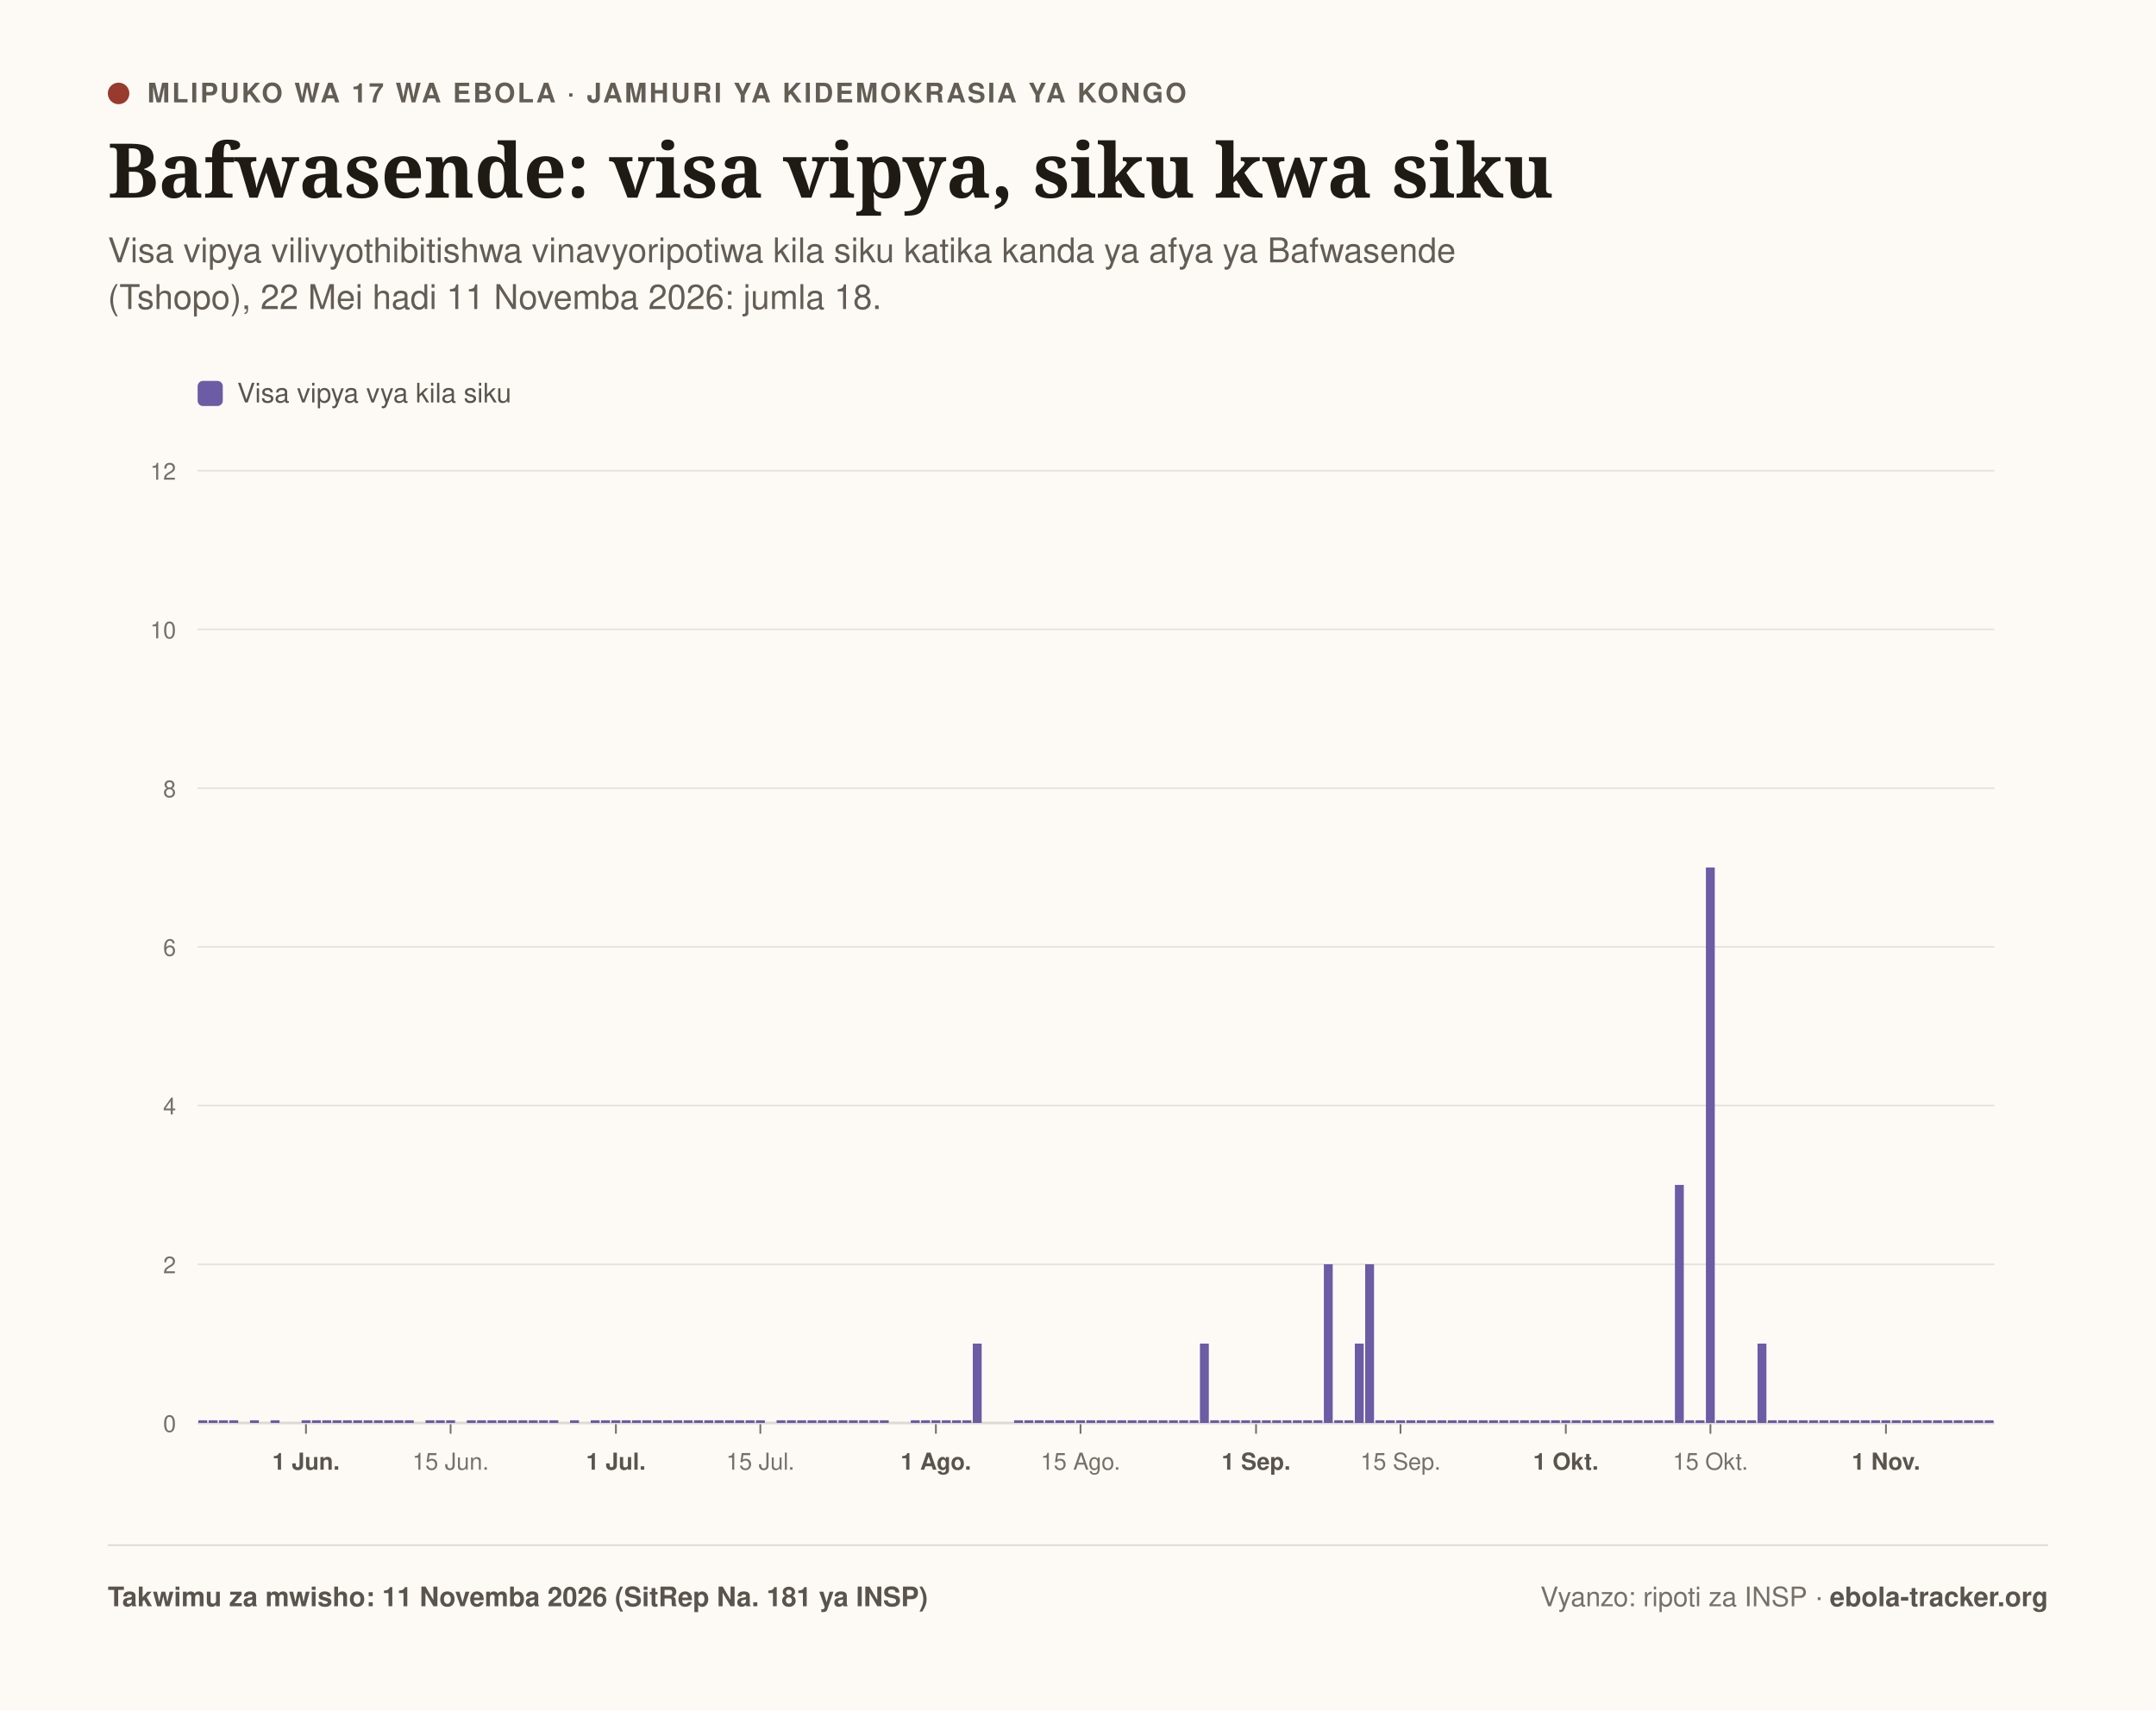
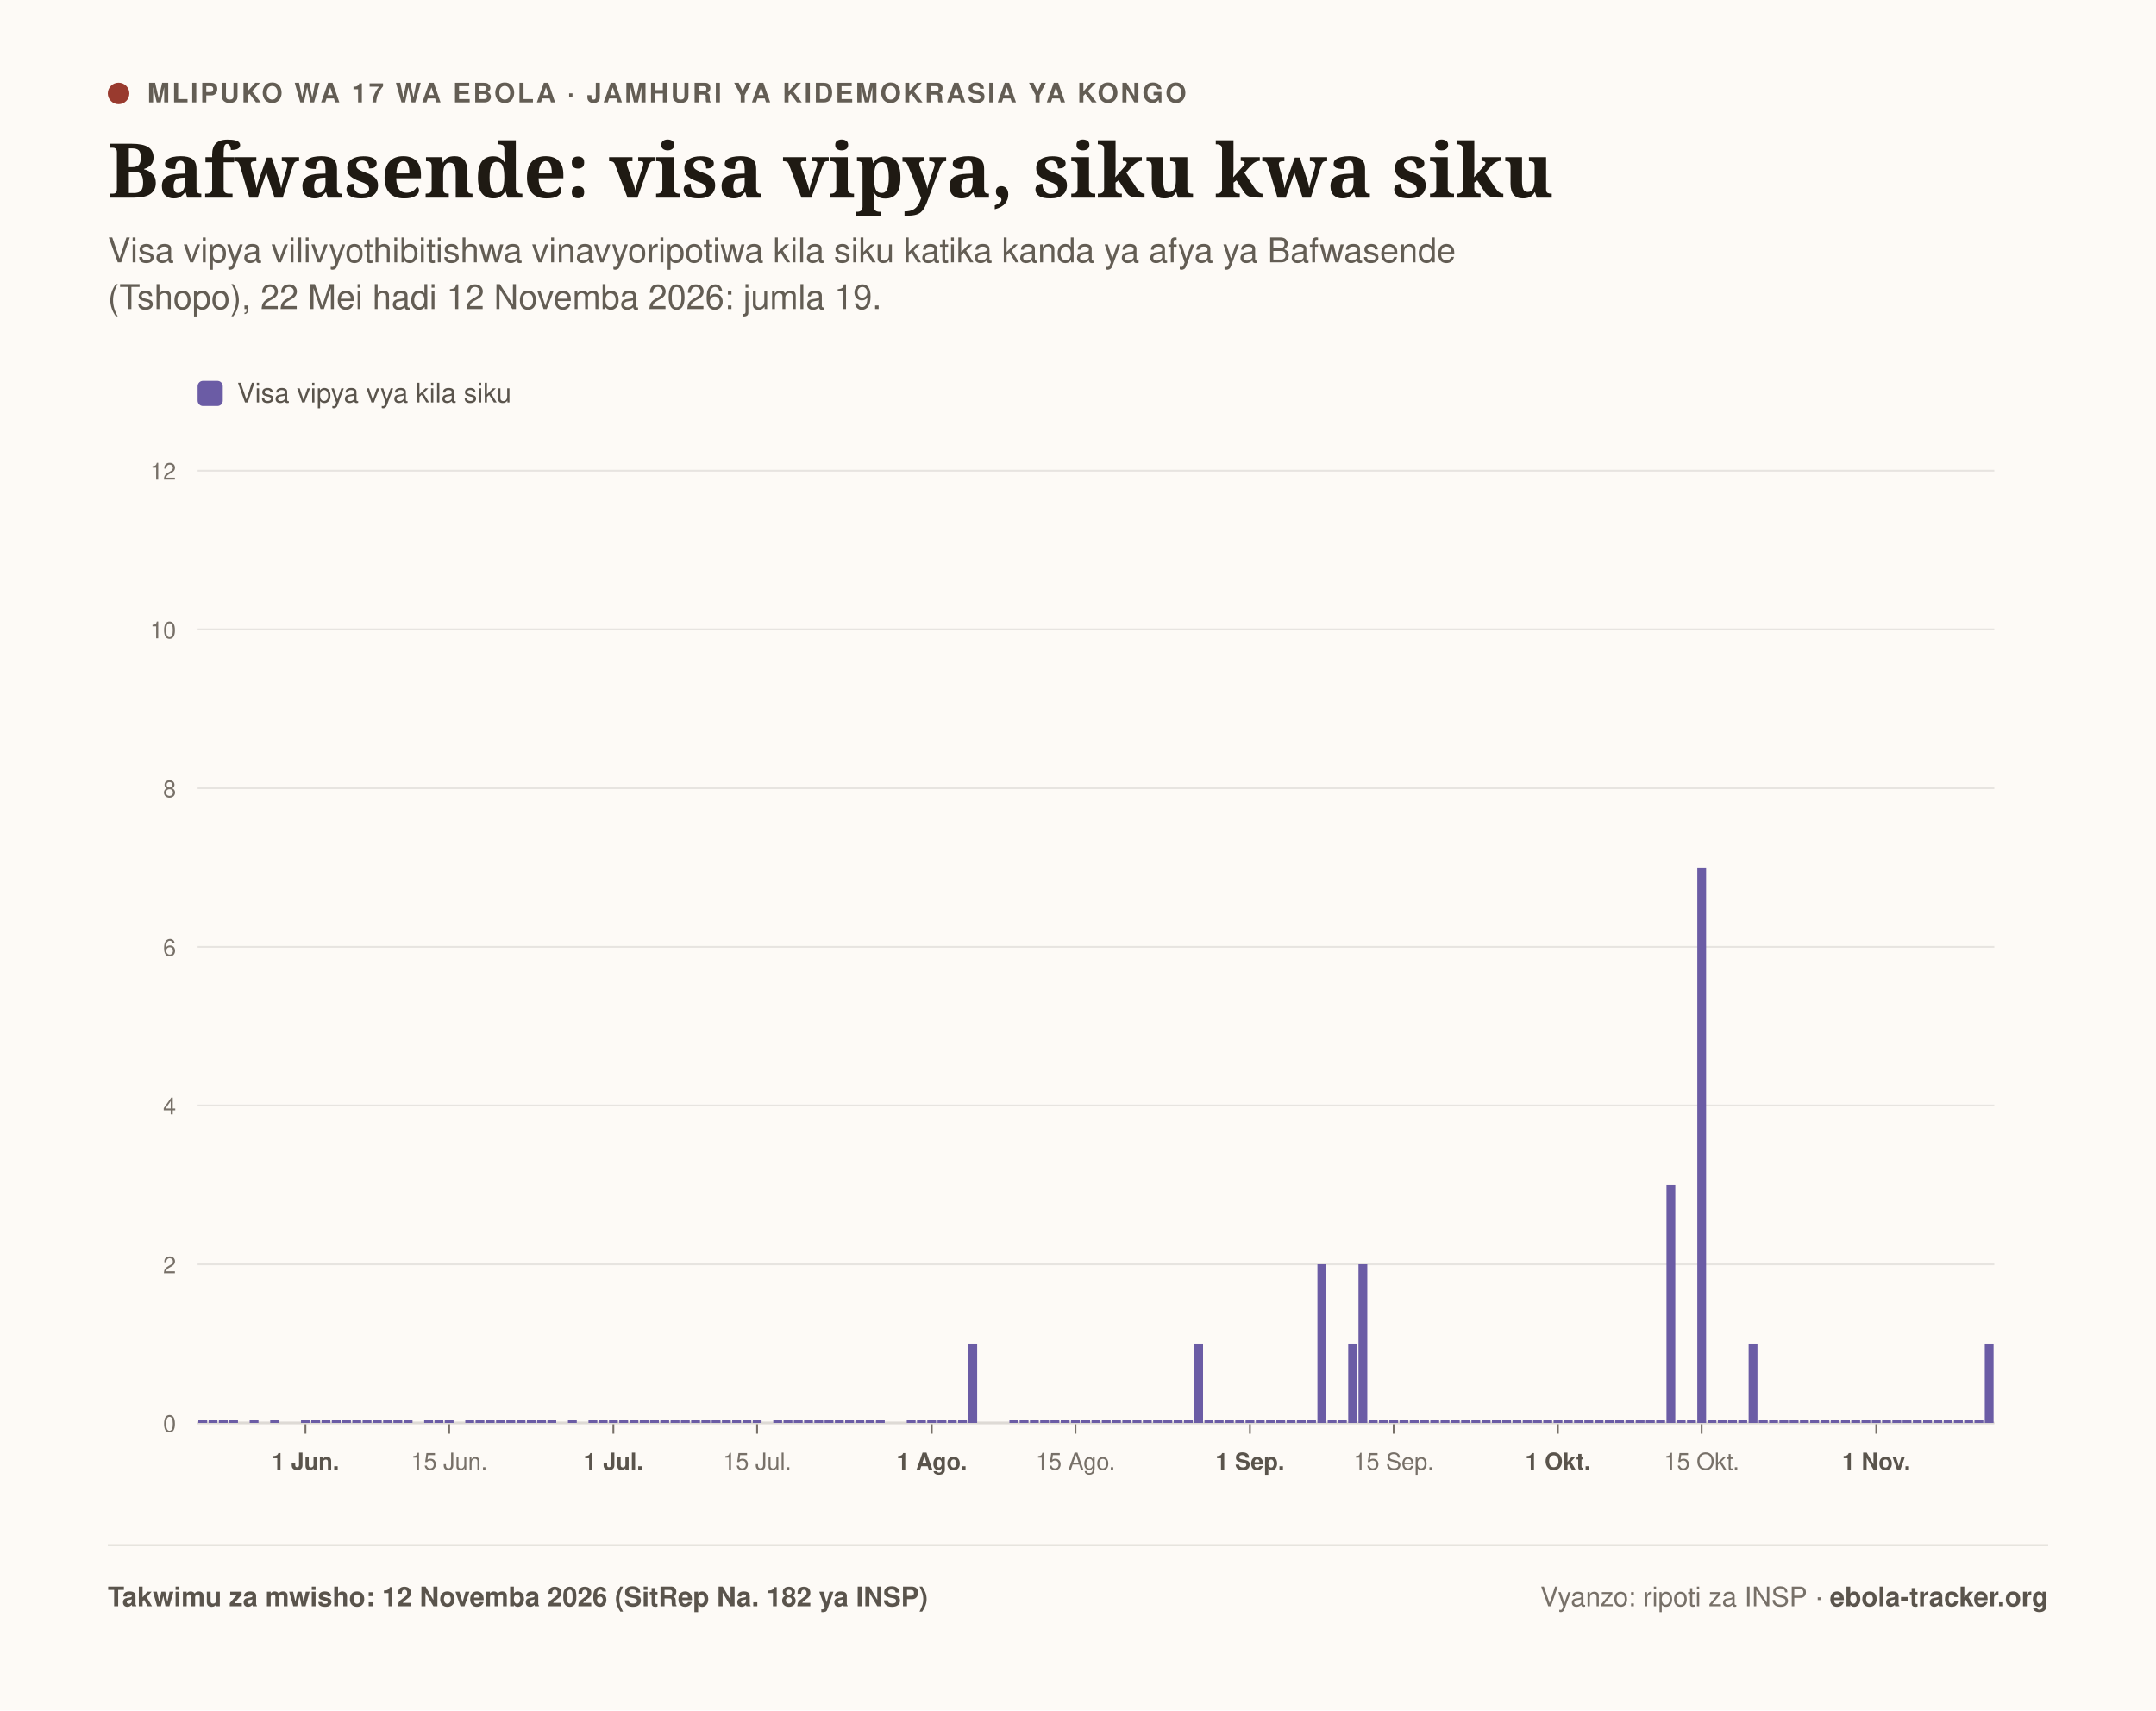
- <svg xmlns="http://www.w3.org/2000/svg" viewBox="0 0 1200 952" role="img" aria-label="Bafwasende: visa vipya, siku kwa siku. Visa vipya vilivyothibitishwa vinavyoripotiwa kila siku katika kanda ya afya ya Bafwasende (Tshopo), 22 Mei hadi 11 Novemba 2026: jumla 18.">
+ <svg xmlns="http://www.w3.org/2000/svg" viewBox="0 0 1200 952" role="img" aria-label="Bafwasende: visa vipya, siku kwa siku. Visa vipya vilivyothibitishwa vinavyoripotiwa kila siku katika kanda ya afya ya Bafwasende (Tshopo), 22 Mei hadi 12 Novemba 2026: jumla 19.">
  <rect width="1200" height="952" fill="#FDFAF6" />
  <circle cx="66" cy="52" r="6" fill="#993A2E" />
  <text x="82.0" y="57.0" font-family="'Public Sans',Helvetica,Arial,sans-serif" font-size="15" font-weight="700" fill="#635D54" text-anchor="start" letter-spacing=".08em">MLIPUKO WA 17 WA EBOLA · JAMHURI YA KIDEMOKRASIA YA KONGO</text>
  <text x="60.0" y="110.0" font-family="'Source Serif 4',Georgia,serif" font-size="42" font-weight="600" fill="#1F1A13" text-anchor="start">Bafwasende: visa vipya, siku kwa siku</text>
  <text x="60.0" y="146.0" font-family="'Public Sans',Helvetica,Arial,sans-serif" font-size="19" font-weight="400" fill="#635D54" text-anchor="start">Visa vipya vilivyothibitishwa vinavyoripotiwa kila siku katika kanda ya afya ya Bafwasende</text>
-   <text x="60.0" y="172.0" font-family="'Public Sans',Helvetica,Arial,sans-serif" font-size="19" font-weight="400" fill="#635D54" text-anchor="start">(Tshopo), 22 Mei hadi 11 Novemba 2026: jumla 18.</text>
+   <text x="60.0" y="172.0" font-family="'Public Sans',Helvetica,Arial,sans-serif" font-size="19" font-weight="400" fill="#635D54" text-anchor="start">(Tshopo), 22 Mei hadi 12 Novemba 2026: jumla 19.</text>
  <rect x="110" y="212" width="14" height="14" rx="3" fill="#6B5CA5" />
  <text x="132.0" y="224.0" font-family="'Public Sans',Helvetica,Arial,sans-serif" font-size="15" font-weight="400" fill="#5A544C" text-anchor="start">Visa vipya vya kila siku</text>
  <line x1="110" x2="1110" y1="792.0" y2="792.0" stroke="#E7E4E0" />
  <text x="98.0" y="797.0" font-family="'Public Sans',Helvetica,Arial,sans-serif" font-size="13" font-weight="400" fill="#777068" text-anchor="end">0</text>
  <line x1="110" x2="1110" y1="703.7" y2="703.7" stroke="#E7E4E0" />
  <text x="98.0" y="708.7" font-family="'Public Sans',Helvetica,Arial,sans-serif" font-size="13" font-weight="400" fill="#777068" text-anchor="end">2</text>
  <line x1="110" x2="1110" y1="615.3" y2="615.3" stroke="#E7E4E0" />
  <text x="98.0" y="620.3" font-family="'Public Sans',Helvetica,Arial,sans-serif" font-size="13" font-weight="400" fill="#777068" text-anchor="end">4</text>
  <line x1="110" x2="1110" y1="527.0" y2="527.0" stroke="#E7E4E0" />
  <text x="98.0" y="532.0" font-family="'Public Sans',Helvetica,Arial,sans-serif" font-size="13" font-weight="400" fill="#777068" text-anchor="end">6</text>
  <line x1="110" x2="1110" y1="438.7" y2="438.7" stroke="#E7E4E0" />
  <text x="98.0" y="443.7" font-family="'Public Sans',Helvetica,Arial,sans-serif" font-size="13" font-weight="400" fill="#777068" text-anchor="end">8</text>
  <line x1="110" x2="1110" y1="350.3" y2="350.3" stroke="#E7E4E0" />
  <text x="98.0" y="355.3" font-family="'Public Sans',Helvetica,Arial,sans-serif" font-size="13" font-weight="400" fill="#777068" text-anchor="end">10</text>
  <line x1="110" x2="1110" y1="262.0" y2="262.0" stroke="#E7E4E0" />
  <text x="98.0" y="267.0" font-family="'Public Sans',Helvetica,Arial,sans-serif" font-size="13" font-weight="400" fill="#777068" text-anchor="end">12</text>
-   <line x1="170.3" x2="170.3" y1="792" y2="798" stroke="#777068" />
-   <text x="170.3" y="818.0" font-family="'Public Sans',Helvetica,Arial,sans-serif" font-size="13" font-weight="600" fill="#5A544C" text-anchor="middle">1 Jun.</text>
-   <line x1="250.8" x2="250.8" y1="792" y2="798" stroke="#777068" />
-   <text x="250.8" y="818.0" font-family="'Public Sans',Helvetica,Arial,sans-serif" font-size="13" font-weight="400" fill="#777068" text-anchor="middle">15 Jun.</text>
-   <line x1="342.8" x2="342.8" y1="792" y2="798" stroke="#777068" />
-   <text x="342.8" y="818.0" font-family="'Public Sans',Helvetica,Arial,sans-serif" font-size="13" font-weight="600" fill="#5A544C" text-anchor="middle">1 Jul.</text>
-   <line x1="423.2" x2="423.2" y1="792" y2="798" stroke="#777068" />
-   <text x="423.2" y="818.0" font-family="'Public Sans',Helvetica,Arial,sans-serif" font-size="13" font-weight="400" fill="#777068" text-anchor="middle">15 Jul.</text>
-   <line x1="520.9" x2="520.9" y1="792" y2="798" stroke="#777068" />
-   <text x="520.9" y="818.0" font-family="'Public Sans',Helvetica,Arial,sans-serif" font-size="13" font-weight="600" fill="#5A544C" text-anchor="middle">1 Ago.</text>
-   <line x1="601.4" x2="601.4" y1="792" y2="798" stroke="#777068" />
-   <text x="601.4" y="818.0" font-family="'Public Sans',Helvetica,Arial,sans-serif" font-size="13" font-weight="400" fill="#777068" text-anchor="middle">15 Ago.</text>
-   <line x1="699.1" x2="699.1" y1="792" y2="798" stroke="#777068" />
-   <text x="699.1" y="818.0" font-family="'Public Sans',Helvetica,Arial,sans-serif" font-size="13" font-weight="600" fill="#5A544C" text-anchor="middle">1 Sep.</text>
-   <line x1="779.5" x2="779.5" y1="792" y2="798" stroke="#777068" />
-   <text x="779.5" y="818.0" font-family="'Public Sans',Helvetica,Arial,sans-serif" font-size="13" font-weight="400" fill="#777068" text-anchor="middle">15 Sep.</text>
-   <line x1="871.5" x2="871.5" y1="792" y2="798" stroke="#777068" />
-   <text x="871.5" y="818.0" font-family="'Public Sans',Helvetica,Arial,sans-serif" font-size="13" font-weight="600" fill="#5A544C" text-anchor="middle">1 Okt.</text>
-   <line x1="952.0" x2="952.0" y1="792" y2="798" stroke="#777068" />
-   <text x="952.0" y="818.0" font-family="'Public Sans',Helvetica,Arial,sans-serif" font-size="13" font-weight="400" fill="#777068" text-anchor="middle">15 Okt.</text>
-   <line x1="1049.7" x2="1049.7" y1="792" y2="798" stroke="#777068" />
-   <text x="1049.7" y="818.0" font-family="'Public Sans',Helvetica,Arial,sans-serif" font-size="13" font-weight="600" fill="#5A544C" text-anchor="middle">1 Nov.</text>
+   <line x1="170.0" x2="170.0" y1="792" y2="798" stroke="#777068" />
+   <text x="170.0" y="818.0" font-family="'Public Sans',Helvetica,Arial,sans-serif" font-size="13" font-weight="600" fill="#5A544C" text-anchor="middle">1 Jun.</text>
+   <line x1="250.0" x2="250.0" y1="792" y2="798" stroke="#777068" />
+   <text x="250.0" y="818.0" font-family="'Public Sans',Helvetica,Arial,sans-serif" font-size="13" font-weight="400" fill="#777068" text-anchor="middle">15 Jun.</text>
+   <line x1="341.4" x2="341.4" y1="792" y2="798" stroke="#777068" />
+   <text x="341.4" y="818.0" font-family="'Public Sans',Helvetica,Arial,sans-serif" font-size="13" font-weight="600" fill="#5A544C" text-anchor="middle">1 Jul.</text>
+   <line x1="421.4" x2="421.4" y1="792" y2="798" stroke="#777068" />
+   <text x="421.4" y="818.0" font-family="'Public Sans',Helvetica,Arial,sans-serif" font-size="13" font-weight="400" fill="#777068" text-anchor="middle">15 Jul.</text>
+   <line x1="518.6" x2="518.6" y1="792" y2="798" stroke="#777068" />
+   <text x="518.6" y="818.0" font-family="'Public Sans',Helvetica,Arial,sans-serif" font-size="13" font-weight="600" fill="#5A544C" text-anchor="middle">1 Ago.</text>
+   <line x1="598.6" x2="598.6" y1="792" y2="798" stroke="#777068" />
+   <text x="598.6" y="818.0" font-family="'Public Sans',Helvetica,Arial,sans-serif" font-size="13" font-weight="400" fill="#777068" text-anchor="middle">15 Ago.</text>
+   <line x1="695.7" x2="695.7" y1="792" y2="798" stroke="#777068" />
+   <text x="695.7" y="818.0" font-family="'Public Sans',Helvetica,Arial,sans-serif" font-size="13" font-weight="600" fill="#5A544C" text-anchor="middle">1 Sep.</text>
+   <line x1="775.7" x2="775.7" y1="792" y2="798" stroke="#777068" />
+   <text x="775.7" y="818.0" font-family="'Public Sans',Helvetica,Arial,sans-serif" font-size="13" font-weight="400" fill="#777068" text-anchor="middle">15 Sep.</text>
+   <line x1="867.1" x2="867.1" y1="792" y2="798" stroke="#777068" />
+   <text x="867.1" y="818.0" font-family="'Public Sans',Helvetica,Arial,sans-serif" font-size="13" font-weight="600" fill="#5A544C" text-anchor="middle">1 Okt.</text>
+   <line x1="947.1" x2="947.1" y1="792" y2="798" stroke="#777068" />
+   <text x="947.1" y="818.0" font-family="'Public Sans',Helvetica,Arial,sans-serif" font-size="13" font-weight="400" fill="#777068" text-anchor="middle">15 Okt.</text>
+   <line x1="1044.3" x2="1044.3" y1="792" y2="798" stroke="#777068" />
+   <text x="1044.3" y="818.0" font-family="'Public Sans',Helvetica,Arial,sans-serif" font-size="13" font-weight="600" fill="#5A544C" text-anchor="middle">1 Nov.</text>
  <line x1="110" x2="1110" y1="792" y2="792" stroke="#DEDAD5" stroke-width="1.5" />
-   <rect x="110.40" y="790.50" width="4.94" height="1.50" fill="#6B5CA5" />
-   <rect x="116.15" y="790.50" width="4.94" height="1.50" fill="#6B5CA5" />
-   <rect x="121.90" y="790.50" width="4.94" height="1.50" fill="#6B5CA5" />
-   <rect x="127.64" y="790.50" width="4.94" height="1.50" fill="#6B5CA5" />
-   <rect x="139.14" y="790.50" width="4.94" height="1.50" fill="#6B5CA5" />
-   <rect x="150.63" y="790.50" width="4.94" height="1.50" fill="#6B5CA5" />
-   <rect x="167.87" y="790.50" width="4.94" height="1.50" fill="#6B5CA5" />
-   <rect x="173.62" y="790.50" width="4.94" height="1.50" fill="#6B5CA5" />
-   <rect x="179.37" y="790.50" width="4.94" height="1.50" fill="#6B5CA5" />
-   <rect x="185.11" y="790.50" width="4.94" height="1.50" fill="#6B5CA5" />
-   <rect x="190.86" y="790.50" width="4.94" height="1.50" fill="#6B5CA5" />
-   <rect x="196.61" y="790.50" width="4.94" height="1.50" fill="#6B5CA5" />
-   <rect x="202.36" y="790.50" width="4.94" height="1.50" fill="#6B5CA5" />
-   <rect x="208.10" y="790.50" width="4.94" height="1.50" fill="#6B5CA5" />
-   <rect x="213.85" y="790.50" width="4.94" height="1.50" fill="#6B5CA5" />
-   <rect x="219.60" y="790.50" width="4.94" height="1.50" fill="#6B5CA5" />
-   <rect x="225.34" y="790.50" width="4.94" height="1.50" fill="#6B5CA5" />
-   <rect x="236.84" y="790.50" width="4.94" height="1.50" fill="#6B5CA5" />
-   <rect x="242.59" y="790.50" width="4.94" height="1.50" fill="#6B5CA5" />
-   <rect x="248.33" y="790.50" width="4.94" height="1.50" fill="#6B5CA5" />
-   <rect x="259.83" y="790.50" width="4.94" height="1.50" fill="#6B5CA5" />
-   <rect x="265.57" y="790.50" width="4.94" height="1.50" fill="#6B5CA5" />
-   <rect x="271.32" y="790.50" width="4.94" height="1.50" fill="#6B5CA5" />
-   <rect x="277.07" y="790.50" width="4.94" height="1.50" fill="#6B5CA5" />
-   <rect x="282.82" y="790.50" width="4.94" height="1.50" fill="#6B5CA5" />
-   <rect x="288.56" y="790.50" width="4.94" height="1.50" fill="#6B5CA5" />
-   <rect x="294.31" y="790.50" width="4.94" height="1.50" fill="#6B5CA5" />
-   <rect x="300.06" y="790.50" width="4.94" height="1.50" fill="#6B5CA5" />
-   <rect x="305.80" y="790.50" width="4.94" height="1.50" fill="#6B5CA5" />
-   <rect x="317.30" y="790.50" width="4.94" height="1.50" fill="#6B5CA5" />
-   <rect x="328.79" y="790.50" width="4.94" height="1.50" fill="#6B5CA5" />
-   <rect x="334.54" y="790.50" width="4.94" height="1.50" fill="#6B5CA5" />
-   <rect x="340.29" y="790.50" width="4.94" height="1.50" fill="#6B5CA5" />
-   <rect x="346.03" y="790.50" width="4.94" height="1.50" fill="#6B5CA5" />
-   <rect x="351.78" y="790.50" width="4.94" height="1.50" fill="#6B5CA5" />
-   <rect x="357.53" y="790.50" width="4.94" height="1.50" fill="#6B5CA5" />
-   <rect x="363.28" y="790.50" width="4.94" height="1.50" fill="#6B5CA5" />
-   <rect x="369.02" y="790.50" width="4.94" height="1.50" fill="#6B5CA5" />
-   <rect x="374.77" y="790.50" width="4.94" height="1.50" fill="#6B5CA5" />
-   <rect x="380.52" y="790.50" width="4.94" height="1.50" fill="#6B5CA5" />
-   <rect x="386.26" y="790.50" width="4.94" height="1.50" fill="#6B5CA5" />
-   <rect x="392.01" y="790.50" width="4.94" height="1.50" fill="#6B5CA5" />
-   <rect x="397.76" y="790.50" width="4.94" height="1.50" fill="#6B5CA5" />
-   <rect x="403.51" y="790.50" width="4.94" height="1.50" fill="#6B5CA5" />
-   <rect x="409.25" y="790.50" width="4.94" height="1.50" fill="#6B5CA5" />
-   <rect x="415.00" y="790.50" width="4.94" height="1.50" fill="#6B5CA5" />
-   <rect x="420.75" y="790.50" width="4.94" height="1.50" fill="#6B5CA5" />
-   <rect x="432.24" y="790.50" width="4.94" height="1.50" fill="#6B5CA5" />
-   <rect x="437.99" y="790.50" width="4.94" height="1.50" fill="#6B5CA5" />
-   <rect x="443.74" y="790.50" width="4.94" height="1.50" fill="#6B5CA5" />
-   <rect x="449.48" y="790.50" width="4.94" height="1.50" fill="#6B5CA5" />
-   <rect x="455.23" y="790.50" width="4.94" height="1.50" fill="#6B5CA5" />
-   <rect x="460.98" y="790.50" width="4.94" height="1.50" fill="#6B5CA5" />
-   <rect x="466.72" y="790.50" width="4.94" height="1.50" fill="#6B5CA5" />
-   <rect x="472.47" y="790.50" width="4.94" height="1.50" fill="#6B5CA5" />
-   <rect x="478.22" y="790.50" width="4.94" height="1.50" fill="#6B5CA5" />
-   <rect x="483.97" y="790.50" width="4.94" height="1.50" fill="#6B5CA5" />
-   <rect x="489.71" y="790.50" width="4.94" height="1.50" fill="#6B5CA5" />
-   <rect x="506.95" y="790.50" width="4.94" height="1.50" fill="#6B5CA5" />
-   <rect x="512.70" y="790.50" width="4.94" height="1.50" fill="#6B5CA5" />
-   <rect x="518.45" y="790.50" width="4.94" height="1.50" fill="#6B5CA5" />
-   <rect x="524.20" y="790.50" width="4.94" height="1.50" fill="#6B5CA5" />
-   <rect x="529.94" y="790.50" width="4.94" height="1.50" fill="#6B5CA5" />
-   <rect x="535.69" y="790.50" width="4.94" height="1.50" fill="#6B5CA5" />
-   <rect x="541.44" y="747.83" width="4.94" height="44.17" fill="#6B5CA5" />
-   <rect x="564.43" y="790.50" width="4.94" height="1.50" fill="#6B5CA5" />
-   <rect x="570.17" y="790.50" width="4.94" height="1.50" fill="#6B5CA5" />
-   <rect x="575.92" y="790.50" width="4.94" height="1.50" fill="#6B5CA5" />
-   <rect x="581.67" y="790.50" width="4.94" height="1.50" fill="#6B5CA5" />
-   <rect x="587.41" y="790.50" width="4.94" height="1.50" fill="#6B5CA5" />
-   <rect x="593.16" y="790.50" width="4.94" height="1.50" fill="#6B5CA5" />
-   <rect x="598.91" y="790.50" width="4.94" height="1.50" fill="#6B5CA5" />
-   <rect x="604.66" y="790.50" width="4.94" height="1.50" fill="#6B5CA5" />
-   <rect x="610.40" y="790.50" width="4.94" height="1.50" fill="#6B5CA5" />
-   <rect x="616.15" y="790.50" width="4.94" height="1.50" fill="#6B5CA5" />
-   <rect x="621.90" y="790.50" width="4.94" height="1.50" fill="#6B5CA5" />
-   <rect x="627.64" y="790.50" width="4.94" height="1.50" fill="#6B5CA5" />
-   <rect x="633.39" y="790.50" width="4.94" height="1.50" fill="#6B5CA5" />
-   <rect x="639.14" y="790.50" width="4.94" height="1.50" fill="#6B5CA5" />
-   <rect x="644.89" y="790.50" width="4.94" height="1.50" fill="#6B5CA5" />
-   <rect x="650.63" y="790.50" width="4.94" height="1.50" fill="#6B5CA5" />
-   <rect x="656.38" y="790.50" width="4.94" height="1.50" fill="#6B5CA5" />
-   <rect x="662.13" y="790.50" width="4.94" height="1.50" fill="#6B5CA5" />
-   <rect x="667.87" y="747.83" width="4.94" height="44.17" fill="#6B5CA5" />
-   <rect x="673.62" y="790.50" width="4.94" height="1.50" fill="#6B5CA5" />
-   <rect x="679.37" y="790.50" width="4.94" height="1.50" fill="#6B5CA5" />
-   <rect x="685.11" y="790.50" width="4.94" height="1.50" fill="#6B5CA5" />
-   <rect x="690.86" y="790.50" width="4.94" height="1.50" fill="#6B5CA5" />
-   <rect x="696.61" y="790.50" width="4.94" height="1.50" fill="#6B5CA5" />
-   <rect x="702.36" y="790.50" width="4.94" height="1.50" fill="#6B5CA5" />
-   <rect x="708.10" y="790.50" width="4.94" height="1.50" fill="#6B5CA5" />
-   <rect x="713.85" y="790.50" width="4.94" height="1.50" fill="#6B5CA5" />
-   <rect x="719.60" y="790.50" width="4.94" height="1.50" fill="#6B5CA5" />
-   <rect x="725.34" y="790.50" width="4.94" height="1.50" fill="#6B5CA5" />
-   <rect x="731.09" y="790.50" width="4.94" height="1.50" fill="#6B5CA5" />
-   <rect x="736.84" y="703.67" width="4.94" height="88.33" fill="#6B5CA5" />
-   <rect x="742.59" y="790.50" width="4.94" height="1.50" fill="#6B5CA5" />
-   <rect x="748.33" y="790.50" width="4.94" height="1.50" fill="#6B5CA5" />
-   <rect x="754.08" y="747.83" width="4.94" height="44.17" fill="#6B5CA5" />
-   <rect x="759.83" y="703.67" width="4.94" height="88.33" fill="#6B5CA5" />
-   <rect x="765.57" y="790.50" width="4.94" height="1.50" fill="#6B5CA5" />
-   <rect x="771.32" y="790.50" width="4.94" height="1.50" fill="#6B5CA5" />
-   <rect x="777.07" y="790.50" width="4.94" height="1.50" fill="#6B5CA5" />
-   <rect x="782.82" y="790.50" width="4.94" height="1.50" fill="#6B5CA5" />
-   <rect x="788.56" y="790.50" width="4.94" height="1.50" fill="#6B5CA5" />
-   <rect x="794.31" y="790.50" width="4.94" height="1.50" fill="#6B5CA5" />
-   <rect x="800.06" y="790.50" width="4.94" height="1.50" fill="#6B5CA5" />
-   <rect x="805.80" y="790.50" width="4.94" height="1.50" fill="#6B5CA5" />
-   <rect x="811.55" y="790.50" width="4.94" height="1.50" fill="#6B5CA5" />
-   <rect x="817.30" y="790.50" width="4.94" height="1.50" fill="#6B5CA5" />
-   <rect x="823.05" y="790.50" width="4.94" height="1.50" fill="#6B5CA5" />
-   <rect x="828.79" y="790.50" width="4.94" height="1.50" fill="#6B5CA5" />
-   <rect x="834.54" y="790.50" width="4.94" height="1.50" fill="#6B5CA5" />
-   <rect x="840.29" y="790.50" width="4.94" height="1.50" fill="#6B5CA5" />
-   <rect x="846.03" y="790.50" width="4.94" height="1.50" fill="#6B5CA5" />
-   <rect x="851.78" y="790.50" width="4.94" height="1.50" fill="#6B5CA5" />
-   <rect x="857.53" y="790.50" width="4.94" height="1.50" fill="#6B5CA5" />
-   <rect x="863.28" y="790.50" width="4.94" height="1.50" fill="#6B5CA5" />
-   <rect x="869.02" y="790.50" width="4.94" height="1.50" fill="#6B5CA5" />
-   <rect x="874.77" y="790.50" width="4.94" height="1.50" fill="#6B5CA5" />
-   <rect x="880.52" y="790.50" width="4.94" height="1.50" fill="#6B5CA5" />
-   <rect x="886.26" y="790.50" width="4.94" height="1.50" fill="#6B5CA5" />
-   <rect x="892.01" y="790.50" width="4.94" height="1.50" fill="#6B5CA5" />
-   <rect x="897.76" y="790.50" width="4.94" height="1.50" fill="#6B5CA5" />
-   <rect x="903.51" y="790.50" width="4.94" height="1.50" fill="#6B5CA5" />
-   <rect x="909.25" y="790.50" width="4.94" height="1.50" fill="#6B5CA5" />
-   <rect x="915.00" y="790.50" width="4.94" height="1.50" fill="#6B5CA5" />
-   <rect x="920.75" y="790.50" width="4.94" height="1.50" fill="#6B5CA5" />
-   <rect x="926.49" y="790.50" width="4.94" height="1.50" fill="#6B5CA5" />
-   <rect x="932.24" y="659.50" width="4.94" height="132.50" fill="#6B5CA5" />
-   <rect x="937.99" y="790.50" width="4.94" height="1.50" fill="#6B5CA5" />
-   <rect x="943.74" y="790.50" width="4.94" height="1.50" fill="#6B5CA5" />
-   <rect x="949.48" y="482.83" width="4.94" height="309.17" fill="#6B5CA5" />
-   <rect x="955.23" y="790.50" width="4.94" height="1.50" fill="#6B5CA5" />
-   <rect x="960.98" y="790.50" width="4.94" height="1.50" fill="#6B5CA5" />
-   <rect x="966.72" y="790.50" width="4.94" height="1.50" fill="#6B5CA5" />
-   <rect x="972.47" y="790.50" width="4.94" height="1.50" fill="#6B5CA5" />
-   <rect x="978.22" y="747.83" width="4.94" height="44.17" fill="#6B5CA5" />
-   <rect x="983.97" y="790.50" width="4.94" height="1.50" fill="#6B5CA5" />
-   <rect x="989.71" y="790.50" width="4.94" height="1.50" fill="#6B5CA5" />
-   <rect x="995.46" y="790.50" width="4.94" height="1.50" fill="#6B5CA5" />
-   <rect x="1001.21" y="790.50" width="4.94" height="1.50" fill="#6B5CA5" />
-   <rect x="1006.95" y="790.50" width="4.94" height="1.50" fill="#6B5CA5" />
-   <rect x="1012.70" y="790.50" width="4.94" height="1.50" fill="#6B5CA5" />
-   <rect x="1018.45" y="790.50" width="4.94" height="1.50" fill="#6B5CA5" />
-   <rect x="1024.20" y="790.50" width="4.94" height="1.50" fill="#6B5CA5" />
-   <rect x="1029.94" y="790.50" width="4.94" height="1.50" fill="#6B5CA5" />
-   <rect x="1035.69" y="790.50" width="4.94" height="1.50" fill="#6B5CA5" />
-   <rect x="1041.44" y="790.50" width="4.94" height="1.50" fill="#6B5CA5" />
-   <rect x="1047.18" y="790.50" width="4.94" height="1.50" fill="#6B5CA5" />
-   <rect x="1052.93" y="790.50" width="4.94" height="1.50" fill="#6B5CA5" />
-   <rect x="1058.68" y="790.50" width="4.94" height="1.50" fill="#6B5CA5" />
-   <rect x="1064.43" y="790.50" width="4.94" height="1.50" fill="#6B5CA5" />
-   <rect x="1070.17" y="790.50" width="4.94" height="1.50" fill="#6B5CA5" />
-   <rect x="1075.92" y="790.50" width="4.94" height="1.50" fill="#6B5CA5" />
-   <rect x="1081.67" y="790.50" width="4.94" height="1.50" fill="#6B5CA5" />
-   <rect x="1087.41" y="790.50" width="4.94" height="1.50" fill="#6B5CA5" />
-   <rect x="1093.16" y="790.50" width="4.94" height="1.50" fill="#6B5CA5" />
-   <rect x="1098.91" y="790.50" width="4.94" height="1.50" fill="#6B5CA5" />
-   <rect x="1104.66" y="790.50" width="4.94" height="1.50" fill="#6B5CA5" />
+   <rect x="110.40" y="790.50" width="4.91" height="1.50" fill="#6B5CA5" />
+   <rect x="116.11" y="790.50" width="4.91" height="1.50" fill="#6B5CA5" />
+   <rect x="121.83" y="790.50" width="4.91" height="1.50" fill="#6B5CA5" />
+   <rect x="127.54" y="790.50" width="4.91" height="1.50" fill="#6B5CA5" />
+   <rect x="138.97" y="790.50" width="4.91" height="1.50" fill="#6B5CA5" />
+   <rect x="150.40" y="790.50" width="4.91" height="1.50" fill="#6B5CA5" />
+   <rect x="167.54" y="790.50" width="4.91" height="1.50" fill="#6B5CA5" />
+   <rect x="173.26" y="790.50" width="4.91" height="1.50" fill="#6B5CA5" />
+   <rect x="178.97" y="790.50" width="4.91" height="1.50" fill="#6B5CA5" />
+   <rect x="184.69" y="790.50" width="4.91" height="1.50" fill="#6B5CA5" />
+   <rect x="190.40" y="790.50" width="4.91" height="1.50" fill="#6B5CA5" />
+   <rect x="196.11" y="790.50" width="4.91" height="1.50" fill="#6B5CA5" />
+   <rect x="201.83" y="790.50" width="4.91" height="1.50" fill="#6B5CA5" />
+   <rect x="207.54" y="790.50" width="4.91" height="1.50" fill="#6B5CA5" />
+   <rect x="213.26" y="790.50" width="4.91" height="1.50" fill="#6B5CA5" />
+   <rect x="218.97" y="790.50" width="4.91" height="1.50" fill="#6B5CA5" />
+   <rect x="224.69" y="790.50" width="4.91" height="1.50" fill="#6B5CA5" />
+   <rect x="236.11" y="790.50" width="4.91" height="1.50" fill="#6B5CA5" />
+   <rect x="241.83" y="790.50" width="4.91" height="1.50" fill="#6B5CA5" />
+   <rect x="247.54" y="790.50" width="4.91" height="1.50" fill="#6B5CA5" />
+   <rect x="258.97" y="790.50" width="4.91" height="1.50" fill="#6B5CA5" />
+   <rect x="264.69" y="790.50" width="4.91" height="1.50" fill="#6B5CA5" />
+   <rect x="270.40" y="790.50" width="4.91" height="1.50" fill="#6B5CA5" />
+   <rect x="276.11" y="790.50" width="4.91" height="1.50" fill="#6B5CA5" />
+   <rect x="281.83" y="790.50" width="4.91" height="1.50" fill="#6B5CA5" />
+   <rect x="287.54" y="790.50" width="4.91" height="1.50" fill="#6B5CA5" />
+   <rect x="293.26" y="790.50" width="4.91" height="1.50" fill="#6B5CA5" />
+   <rect x="298.97" y="790.50" width="4.91" height="1.50" fill="#6B5CA5" />
+   <rect x="304.69" y="790.50" width="4.91" height="1.50" fill="#6B5CA5" />
+   <rect x="316.11" y="790.50" width="4.91" height="1.50" fill="#6B5CA5" />
+   <rect x="327.54" y="790.50" width="4.91" height="1.50" fill="#6B5CA5" />
+   <rect x="333.26" y="790.50" width="4.91" height="1.50" fill="#6B5CA5" />
+   <rect x="338.97" y="790.50" width="4.91" height="1.50" fill="#6B5CA5" />
+   <rect x="344.69" y="790.50" width="4.91" height="1.50" fill="#6B5CA5" />
+   <rect x="350.40" y="790.50" width="4.91" height="1.50" fill="#6B5CA5" />
+   <rect x="356.11" y="790.50" width="4.91" height="1.50" fill="#6B5CA5" />
+   <rect x="361.83" y="790.50" width="4.91" height="1.50" fill="#6B5CA5" />
+   <rect x="367.54" y="790.50" width="4.91" height="1.50" fill="#6B5CA5" />
+   <rect x="373.26" y="790.50" width="4.91" height="1.50" fill="#6B5CA5" />
+   <rect x="378.97" y="790.50" width="4.91" height="1.50" fill="#6B5CA5" />
+   <rect x="384.69" y="790.50" width="4.91" height="1.50" fill="#6B5CA5" />
+   <rect x="390.40" y="790.50" width="4.91" height="1.50" fill="#6B5CA5" />
+   <rect x="396.11" y="790.50" width="4.91" height="1.50" fill="#6B5CA5" />
+   <rect x="401.83" y="790.50" width="4.91" height="1.50" fill="#6B5CA5" />
+   <rect x="407.54" y="790.50" width="4.91" height="1.50" fill="#6B5CA5" />
+   <rect x="413.26" y="790.50" width="4.91" height="1.50" fill="#6B5CA5" />
+   <rect x="418.97" y="790.50" width="4.91" height="1.50" fill="#6B5CA5" />
+   <rect x="430.40" y="790.50" width="4.91" height="1.50" fill="#6B5CA5" />
+   <rect x="436.11" y="790.50" width="4.91" height="1.50" fill="#6B5CA5" />
+   <rect x="441.83" y="790.50" width="4.91" height="1.50" fill="#6B5CA5" />
+   <rect x="447.54" y="790.50" width="4.91" height="1.50" fill="#6B5CA5" />
+   <rect x="453.26" y="790.50" width="4.91" height="1.50" fill="#6B5CA5" />
+   <rect x="458.97" y="790.50" width="4.91" height="1.50" fill="#6B5CA5" />
+   <rect x="464.69" y="790.50" width="4.91" height="1.50" fill="#6B5CA5" />
+   <rect x="470.40" y="790.50" width="4.91" height="1.50" fill="#6B5CA5" />
+   <rect x="476.11" y="790.50" width="4.91" height="1.50" fill="#6B5CA5" />
+   <rect x="481.83" y="790.50" width="4.91" height="1.50" fill="#6B5CA5" />
+   <rect x="487.54" y="790.50" width="4.91" height="1.50" fill="#6B5CA5" />
+   <rect x="504.69" y="790.50" width="4.91" height="1.50" fill="#6B5CA5" />
+   <rect x="510.40" y="790.50" width="4.91" height="1.50" fill="#6B5CA5" />
+   <rect x="516.11" y="790.50" width="4.91" height="1.50" fill="#6B5CA5" />
+   <rect x="521.83" y="790.50" width="4.91" height="1.50" fill="#6B5CA5" />
+   <rect x="527.54" y="790.50" width="4.91" height="1.50" fill="#6B5CA5" />
+   <rect x="533.26" y="790.50" width="4.91" height="1.50" fill="#6B5CA5" />
+   <rect x="538.97" y="747.83" width="4.91" height="44.17" fill="#6B5CA5" />
+   <rect x="561.83" y="790.50" width="4.91" height="1.50" fill="#6B5CA5" />
+   <rect x="567.54" y="790.50" width="4.91" height="1.50" fill="#6B5CA5" />
+   <rect x="573.26" y="790.50" width="4.91" height="1.50" fill="#6B5CA5" />
+   <rect x="578.97" y="790.50" width="4.91" height="1.50" fill="#6B5CA5" />
+   <rect x="584.69" y="790.50" width="4.91" height="1.50" fill="#6B5CA5" />
+   <rect x="590.40" y="790.50" width="4.91" height="1.50" fill="#6B5CA5" />
+   <rect x="596.11" y="790.50" width="4.91" height="1.50" fill="#6B5CA5" />
+   <rect x="601.83" y="790.50" width="4.91" height="1.50" fill="#6B5CA5" />
+   <rect x="607.54" y="790.50" width="4.91" height="1.50" fill="#6B5CA5" />
+   <rect x="613.26" y="790.50" width="4.91" height="1.50" fill="#6B5CA5" />
+   <rect x="618.97" y="790.50" width="4.91" height="1.50" fill="#6B5CA5" />
+   <rect x="624.69" y="790.50" width="4.91" height="1.50" fill="#6B5CA5" />
+   <rect x="630.40" y="790.50" width="4.91" height="1.50" fill="#6B5CA5" />
+   <rect x="636.11" y="790.50" width="4.91" height="1.50" fill="#6B5CA5" />
+   <rect x="641.83" y="790.50" width="4.91" height="1.50" fill="#6B5CA5" />
+   <rect x="647.54" y="790.50" width="4.91" height="1.50" fill="#6B5CA5" />
+   <rect x="653.26" y="790.50" width="4.91" height="1.50" fill="#6B5CA5" />
+   <rect x="658.97" y="790.50" width="4.91" height="1.50" fill="#6B5CA5" />
+   <rect x="664.69" y="747.83" width="4.91" height="44.17" fill="#6B5CA5" />
+   <rect x="670.40" y="790.50" width="4.91" height="1.50" fill="#6B5CA5" />
+   <rect x="676.11" y="790.50" width="4.91" height="1.50" fill="#6B5CA5" />
+   <rect x="681.83" y="790.50" width="4.91" height="1.50" fill="#6B5CA5" />
+   <rect x="687.54" y="790.50" width="4.91" height="1.50" fill="#6B5CA5" />
+   <rect x="693.26" y="790.50" width="4.91" height="1.50" fill="#6B5CA5" />
+   <rect x="698.97" y="790.50" width="4.91" height="1.50" fill="#6B5CA5" />
+   <rect x="704.69" y="790.50" width="4.91" height="1.50" fill="#6B5CA5" />
+   <rect x="710.40" y="790.50" width="4.91" height="1.50" fill="#6B5CA5" />
+   <rect x="716.11" y="790.50" width="4.91" height="1.50" fill="#6B5CA5" />
+   <rect x="721.83" y="790.50" width="4.91" height="1.50" fill="#6B5CA5" />
+   <rect x="727.54" y="790.50" width="4.91" height="1.50" fill="#6B5CA5" />
+   <rect x="733.26" y="703.67" width="4.91" height="88.33" fill="#6B5CA5" />
+   <rect x="738.97" y="790.50" width="4.91" height="1.50" fill="#6B5CA5" />
+   <rect x="744.69" y="790.50" width="4.91" height="1.50" fill="#6B5CA5" />
+   <rect x="750.40" y="747.83" width="4.91" height="44.17" fill="#6B5CA5" />
+   <rect x="756.11" y="703.67" width="4.91" height="88.33" fill="#6B5CA5" />
+   <rect x="761.83" y="790.50" width="4.91" height="1.50" fill="#6B5CA5" />
+   <rect x="767.54" y="790.50" width="4.91" height="1.50" fill="#6B5CA5" />
+   <rect x="773.26" y="790.50" width="4.91" height="1.50" fill="#6B5CA5" />
+   <rect x="778.97" y="790.50" width="4.91" height="1.50" fill="#6B5CA5" />
+   <rect x="784.69" y="790.50" width="4.91" height="1.50" fill="#6B5CA5" />
+   <rect x="790.40" y="790.50" width="4.91" height="1.50" fill="#6B5CA5" />
+   <rect x="796.11" y="790.50" width="4.91" height="1.50" fill="#6B5CA5" />
+   <rect x="801.83" y="790.50" width="4.91" height="1.50" fill="#6B5CA5" />
+   <rect x="807.54" y="790.50" width="4.91" height="1.50" fill="#6B5CA5" />
+   <rect x="813.26" y="790.50" width="4.91" height="1.50" fill="#6B5CA5" />
+   <rect x="818.97" y="790.50" width="4.91" height="1.50" fill="#6B5CA5" />
+   <rect x="824.69" y="790.50" width="4.91" height="1.50" fill="#6B5CA5" />
+   <rect x="830.40" y="790.50" width="4.91" height="1.50" fill="#6B5CA5" />
+   <rect x="836.11" y="790.50" width="4.91" height="1.50" fill="#6B5CA5" />
+   <rect x="841.83" y="790.50" width="4.91" height="1.50" fill="#6B5CA5" />
+   <rect x="847.54" y="790.50" width="4.91" height="1.50" fill="#6B5CA5" />
+   <rect x="853.26" y="790.50" width="4.91" height="1.50" fill="#6B5CA5" />
+   <rect x="858.97" y="790.50" width="4.91" height="1.50" fill="#6B5CA5" />
+   <rect x="864.69" y="790.50" width="4.91" height="1.50" fill="#6B5CA5" />
+   <rect x="870.40" y="790.50" width="4.91" height="1.50" fill="#6B5CA5" />
+   <rect x="876.11" y="790.50" width="4.91" height="1.50" fill="#6B5CA5" />
+   <rect x="881.83" y="790.50" width="4.91" height="1.50" fill="#6B5CA5" />
+   <rect x="887.54" y="790.50" width="4.91" height="1.50" fill="#6B5CA5" />
+   <rect x="893.26" y="790.50" width="4.91" height="1.50" fill="#6B5CA5" />
+   <rect x="898.97" y="790.50" width="4.91" height="1.50" fill="#6B5CA5" />
+   <rect x="904.69" y="790.50" width="4.91" height="1.50" fill="#6B5CA5" />
+   <rect x="910.40" y="790.50" width="4.91" height="1.50" fill="#6B5CA5" />
+   <rect x="916.11" y="790.50" width="4.91" height="1.50" fill="#6B5CA5" />
+   <rect x="921.83" y="790.50" width="4.91" height="1.50" fill="#6B5CA5" />
+   <rect x="927.54" y="659.50" width="4.91" height="132.50" fill="#6B5CA5" />
+   <rect x="933.26" y="790.50" width="4.91" height="1.50" fill="#6B5CA5" />
+   <rect x="938.97" y="790.50" width="4.91" height="1.50" fill="#6B5CA5" />
+   <rect x="944.69" y="482.83" width="4.91" height="309.17" fill="#6B5CA5" />
+   <rect x="950.40" y="790.50" width="4.91" height="1.50" fill="#6B5CA5" />
+   <rect x="956.11" y="790.50" width="4.91" height="1.50" fill="#6B5CA5" />
+   <rect x="961.83" y="790.50" width="4.91" height="1.50" fill="#6B5CA5" />
+   <rect x="967.54" y="790.50" width="4.91" height="1.50" fill="#6B5CA5" />
+   <rect x="973.26" y="747.83" width="4.91" height="44.17" fill="#6B5CA5" />
+   <rect x="978.97" y="790.50" width="4.91" height="1.50" fill="#6B5CA5" />
+   <rect x="984.69" y="790.50" width="4.91" height="1.50" fill="#6B5CA5" />
+   <rect x="990.40" y="790.50" width="4.91" height="1.50" fill="#6B5CA5" />
+   <rect x="996.11" y="790.50" width="4.91" height="1.50" fill="#6B5CA5" />
+   <rect x="1001.83" y="790.50" width="4.91" height="1.50" fill="#6B5CA5" />
+   <rect x="1007.54" y="790.50" width="4.91" height="1.50" fill="#6B5CA5" />
+   <rect x="1013.26" y="790.50" width="4.91" height="1.50" fill="#6B5CA5" />
+   <rect x="1018.97" y="790.50" width="4.91" height="1.50" fill="#6B5CA5" />
+   <rect x="1024.69" y="790.50" width="4.91" height="1.50" fill="#6B5CA5" />
+   <rect x="1030.40" y="790.50" width="4.91" height="1.50" fill="#6B5CA5" />
+   <rect x="1036.11" y="790.50" width="4.91" height="1.50" fill="#6B5CA5" />
+   <rect x="1041.83" y="790.50" width="4.91" height="1.50" fill="#6B5CA5" />
+   <rect x="1047.54" y="790.50" width="4.91" height="1.50" fill="#6B5CA5" />
+   <rect x="1053.26" y="790.50" width="4.91" height="1.50" fill="#6B5CA5" />
+   <rect x="1058.97" y="790.50" width="4.91" height="1.50" fill="#6B5CA5" />
+   <rect x="1064.69" y="790.50" width="4.91" height="1.50" fill="#6B5CA5" />
+   <rect x="1070.40" y="790.50" width="4.91" height="1.50" fill="#6B5CA5" />
+   <rect x="1076.11" y="790.50" width="4.91" height="1.50" fill="#6B5CA5" />
+   <rect x="1081.83" y="790.50" width="4.91" height="1.50" fill="#6B5CA5" />
+   <rect x="1087.54" y="790.50" width="4.91" height="1.50" fill="#6B5CA5" />
+   <rect x="1093.26" y="790.50" width="4.91" height="1.50" fill="#6B5CA5" />
+   <rect x="1098.97" y="790.50" width="4.91" height="1.50" fill="#6B5CA5" />
+   <rect x="1104.69" y="747.83" width="4.91" height="44.17" fill="#6B5CA5" />
  <line x1="60" x2="1140" y1="860" y2="860" stroke="#DEDAD5" />
-   <text x="60.0" y="894.0" font-family="'Public Sans',Helvetica,Arial,sans-serif" font-size="15" font-weight="600" fill="#5A544C" text-anchor="start">Takwimu za mwisho: 11 Novemba 2026 (SitRep Na. 181 ya INSP)</text>
+   <text x="60.0" y="894.0" font-family="'Public Sans',Helvetica,Arial,sans-serif" font-size="15" font-weight="600" fill="#5A544C" text-anchor="start">Takwimu za mwisho: 12 Novemba 2026 (SitRep Na. 182 ya INSP)</text>
  <text x="1140" y="894" text-anchor="end" font-family="'Public Sans',Helvetica,Arial,sans-serif" font-size="15" fill="#777068">Vyanzo: ripoti za INSP · <tspan font-weight="700" fill="#5A544C">ebola-tracker.org</tspan>
  </text>
</svg>
